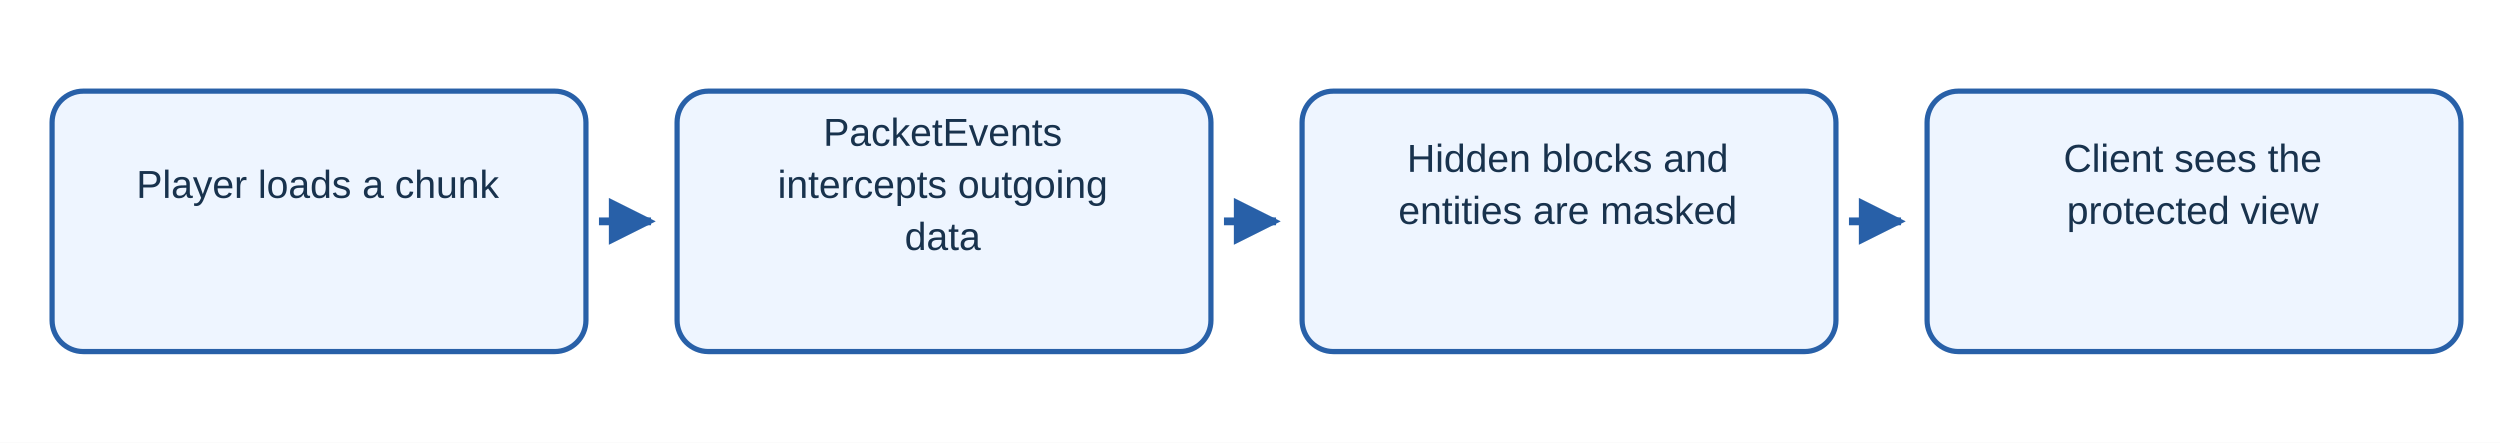
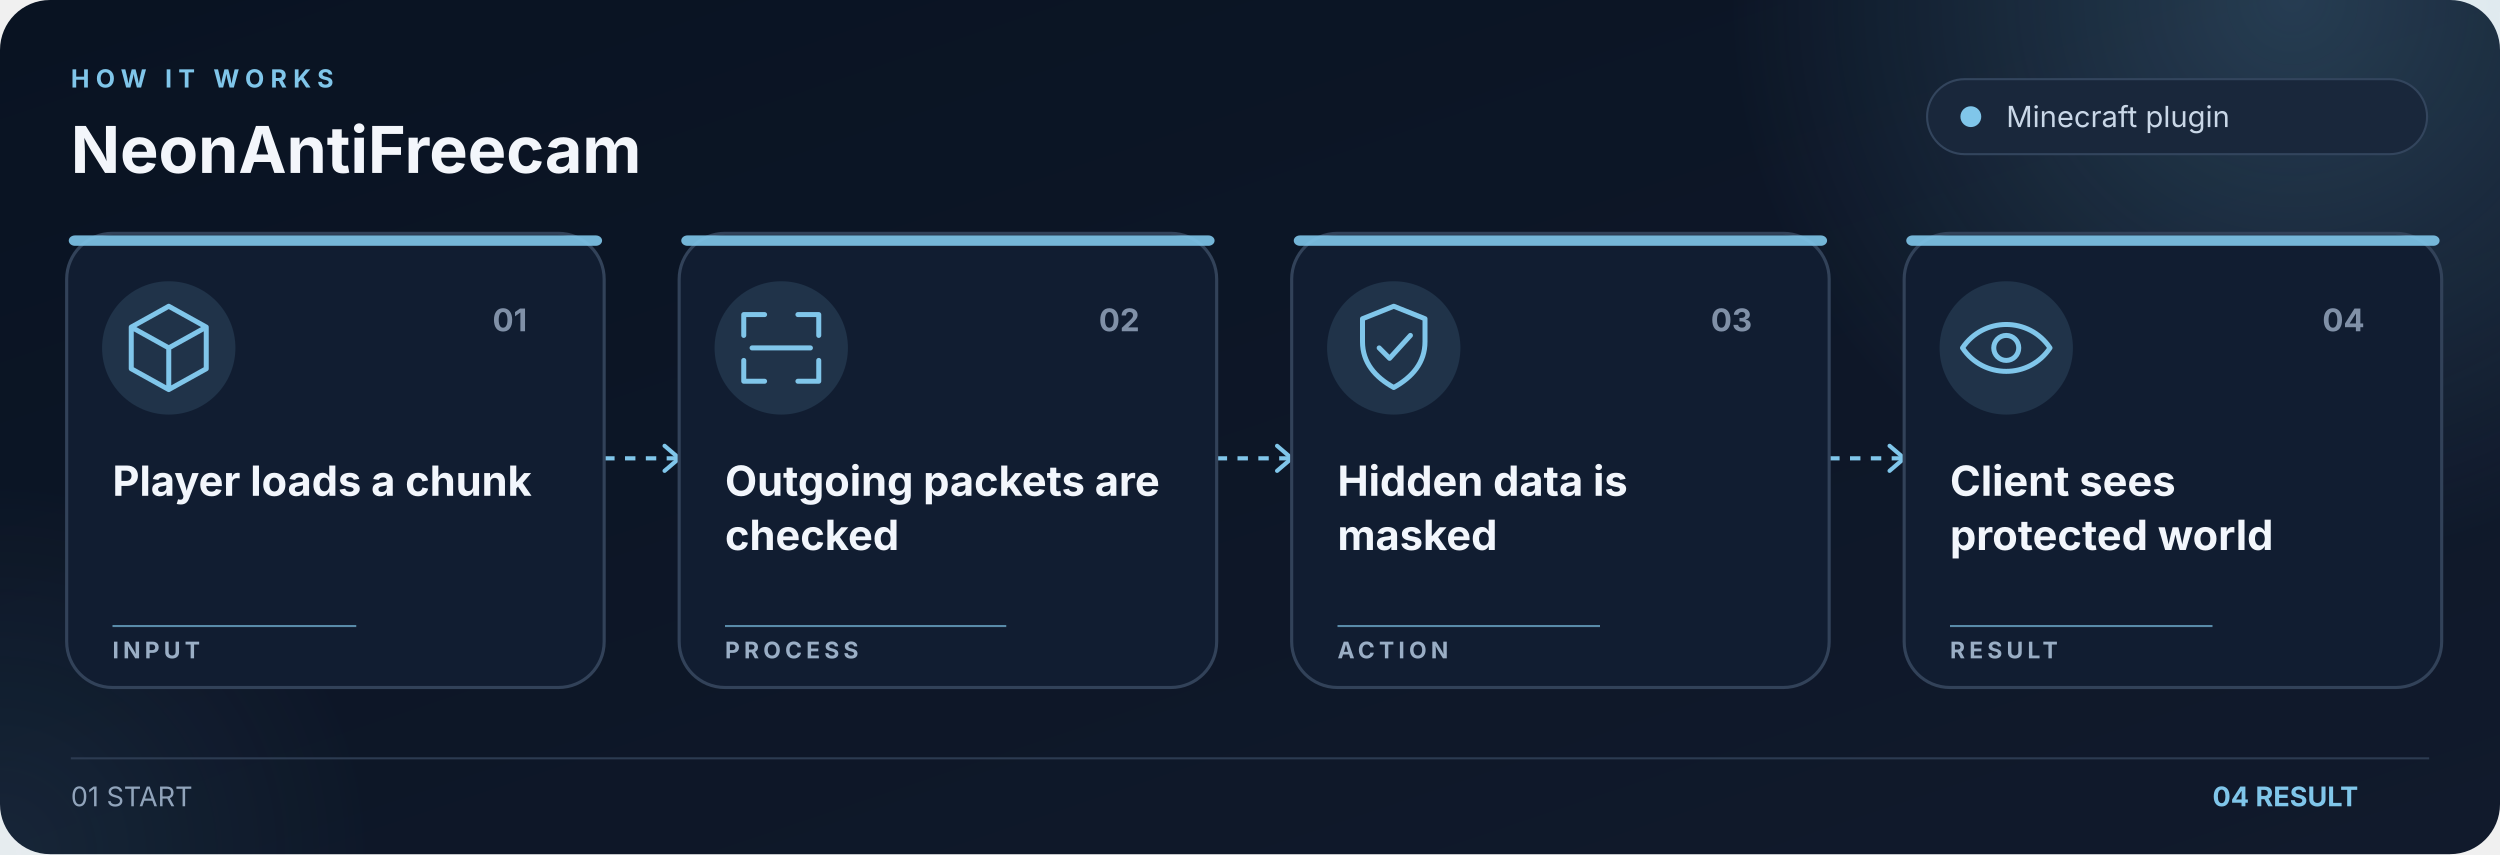
- <svg xmlns="http://www.w3.org/2000/svg" width="960" height="170" viewBox="0 0 960 170" role="img" aria-label="Workflow: Player loads a chunk, PacketEvents intercepts outgoing data, Hidden blocks and entities are masked, Client sees the protected view">
+ <svg xmlns="http://www.w3.org/2000/svg" width="1200" height="410" viewBox="0 0 1200 410" role="img" aria-label="Workflow for NeonAntiFreecam: Player loads a chunk, Outgoing packets are checked, Hidden data is masked, Client sees protected world">
  <defs>
-     <marker id="arrow" viewBox="0 0 10 10" refX="9" refY="5" markerWidth="6" markerHeight="6" orient="auto">
-       <path d="M 0 0 L 10 5 L 0 10 z" fill="#2860a8" />
-     </marker>
+     <linearGradient id="bg" x2="1" y2="1">
+       <stop stop-color="#091322" />
+       <stop offset="1" stop-color="#111a2c" />
+     </linearGradient>
+     <radialGradient id="glow">
+       <stop stop-color="#80c6ea" stop-opacity=".22" />
+       <stop offset="1" stop-color="#80c6ea" stop-opacity="0" />
+     </radialGradient>
  </defs>
-   <rect width="960" height="170" fill="white" />
-   <rect x="20" y="35" width="205" height="100" rx="12" fill="#eef5ff" stroke="#2860a8" stroke-width="2" />
-   <text x="122" y="76" text-anchor="middle" fill="#18324d" font-family="Arial,sans-serif" font-size="15">Player loads a chunk</text>
-   <path d="M 230 85 h 20" stroke="#2860a8" stroke-width="3" marker-end="url(#arrow)" />
-   <rect x="260" y="35" width="205" height="100" rx="12" fill="#eef5ff" stroke="#2860a8" stroke-width="2" />
-   <text x="362" y="56" text-anchor="middle" fill="#18324d" font-family="Arial,sans-serif" font-size="15">PacketEvents</text>
-   <text x="362" y="76" text-anchor="middle" fill="#18324d" font-family="Arial,sans-serif" font-size="15">intercepts outgoing</text>
-   <text x="362" y="96" text-anchor="middle" fill="#18324d" font-family="Arial,sans-serif" font-size="15">data</text>
-   <path d="M 470 85 h 20" stroke="#2860a8" stroke-width="3" marker-end="url(#arrow)" />
-   <rect x="500" y="35" width="205" height="100" rx="12" fill="#eef5ff" stroke="#2860a8" stroke-width="2" />
-   <text x="602" y="66" text-anchor="middle" fill="#18324d" font-family="Arial,sans-serif" font-size="15">Hidden blocks and</text>
-   <text x="602" y="86" text-anchor="middle" fill="#18324d" font-family="Arial,sans-serif" font-size="15">entities are masked</text>
-   <path d="M 710 85 h 20" stroke="#2860a8" stroke-width="3" marker-end="url(#arrow)" />
-   <rect x="740" y="35" width="205" height="100" rx="12" fill="#eef5ff" stroke="#2860a8" stroke-width="2" />
-   <text x="842" y="66" text-anchor="middle" fill="#18324d" font-family="Arial,sans-serif" font-size="15">Client sees the</text>
-   <text x="842" y="86" text-anchor="middle" fill="#18324d" font-family="Arial,sans-serif" font-size="15">protected view</text>
+   <style>
+ text { font-family: Inter, Arial, sans-serif; }
+ .flow { animation: move 1.2s linear infinite; }
+ .beacon { animation: pulse 2.2s ease-in-out infinite; }
+ @keyframes move { to { stroke-dashoffset: -20; } }
+ @keyframes pulse { 50% { opacity: .25; } }
+ @media (prefers-reduced-motion: reduce) { .flow,.beacon { animation: none; } }
+ </style>
+   <rect width="1200" height="410" rx="24" fill="url(#bg)" />
+   <circle cx="1100" cy="0" r="270" fill="url(#glow)" />
+   <circle cx="0" cy="410" r="180" fill="url(#glow)" opacity=".4" />
+   <text x="34" y="42" fill="#80c6ea" font-size="12" font-weight="700" letter-spacing="3">HOW IT WORKS</text>
+   <text x="34" y="83" fill="#f3f6fb" font-size="31" font-weight="700">NeonAntiFreecam</text>
+   <rect x="925" y="38" width="240" height="36" rx="18" fill="#19273b" stroke="#33455d" />
+   <circle class="beacon" cx="946" cy="56" r="5" fill="#80c6ea" />
+   <text x="963" y="61" fill="#c9d7e7" font-size="14">Minecraft plugin</text>
+   <path d="M290 220 H326" stroke="#80c6ea" stroke-width="2" stroke-dasharray="5 5" class="flow" />
+   <path d="m319 214 7 6-7 6" fill="none" stroke="#80c6ea" stroke-width="2" stroke-linecap="round" stroke-linejoin="round" />
+   <path d="M584 220 H620" stroke="#80c6ea" stroke-width="2" stroke-dasharray="5 5" class="flow" />
+   <path d="m613 214 7 6-7 6" fill="none" stroke="#80c6ea" stroke-width="2" stroke-linecap="round" stroke-linejoin="round" />
+   <path d="M878 220 H914" stroke="#80c6ea" stroke-width="2" stroke-dasharray="5 5" class="flow" />
+   <path d="m907 214 7 6-7 6" fill="none" stroke="#80c6ea" stroke-width="2" stroke-linecap="round" stroke-linejoin="round" />
+   <g class="card c0" aria-label="Step 1: Player loads a chunk">
+     <rect x="32" y="112" width="258" height="218" rx="22" fill="#111d31" stroke="#324259" stroke-width="1.5" />
+     <rect x="33" y="113" width="256" height="5" rx="3" fill="#80c6ea" opacity=".9" />
+     <circle cx="81" cy="167" r="32" fill="#80c6ea" opacity=".13" />
+     <g transform="translate(57 143)" fill="none" stroke="#80c6ea" stroke-width="2.4" stroke-linecap="round" stroke-linejoin="round">
+       <path d="m24 4 18 10v20L24 44 6 34V14zM6 14l18 10 18-10M24 24v20" />
+     </g>
+     <text x="253" y="159" text-anchor="end" fill="#8090a7" font-size="15" font-weight="700">01</text>
+     <text x="54" y="238" fill="#f2f6fc" font-size="20" font-weight="650">
+       <tspan x="54" dy="0">Player loads a chunk</tspan>
+     </text>
+     <rect x="54" y="300" width="117" height="1" fill="#80c6ea" opacity=".65" />
+     <text x="54" y="316" fill="#9aaec5" font-size="11" font-weight="700" letter-spacing="2">INPUT</text>
+   </g>
+   <g class="card c1" aria-label="Step 2: Outgoing packets are checked">
+     <rect x="326" y="112" width="258" height="218" rx="22" fill="#111d31" stroke="#324259" stroke-width="1.5" />
+     <rect x="327" y="113" width="256" height="5" rx="3" fill="#80c6ea" opacity=".9" />
+     <circle cx="375" cy="167" r="32" fill="#80c6ea" opacity=".13" />
+     <g transform="translate(351 143)" fill="none" stroke="#80c6ea" stroke-width="2.4" stroke-linecap="round" stroke-linejoin="round">
+       <path d="M6 18V8h10M32 8h10v10M42 30v10H32M16 40H6V30M10 24h28" />
+     </g>
+     <text x="547" y="159" text-anchor="end" fill="#8090a7" font-size="15" font-weight="700">02</text>
+     <text x="348" y="238" fill="#f2f6fc" font-size="20" font-weight="650">
+       <tspan x="348" dy="0">Outgoing packets are</tspan>
+       <tspan x="348" dy="26">checked</tspan>
+     </text>
+     <rect x="348" y="300" width="135" height="1" fill="#80c6ea" opacity=".65" />
+     <text x="348" y="316" fill="#9aaec5" font-size="11" font-weight="700" letter-spacing="2">PROCESS</text>
+   </g>
+   <g class="card c2" aria-label="Step 3: Hidden data is masked">
+     <rect x="620" y="112" width="258" height="218" rx="22" fill="#111d31" stroke="#324259" stroke-width="1.5" />
+     <rect x="621" y="113" width="256" height="5" rx="3" fill="#80c6ea" opacity=".9" />
+     <circle cx="669" cy="167" r="32" fill="#80c6ea" opacity=".13" />
+     <g transform="translate(645 143)" fill="none" stroke="#80c6ea" stroke-width="2.4" stroke-linecap="round" stroke-linejoin="round">
+       <path d="M24 4 39 10v11c0 10-6 17-15 22C15 38 9 31 9 21V10z" />
+       <path d="m17 24 5 5 10-11" />
+     </g>
+     <text x="841" y="159" text-anchor="end" fill="#8090a7" font-size="15" font-weight="700">03</text>
+     <text x="642" y="238" fill="#f2f6fc" font-size="20" font-weight="650">
+       <tspan x="642" dy="0">Hidden data is</tspan>
+       <tspan x="642" dy="26">masked</tspan>
+     </text>
+     <rect x="642" y="300" width="126" height="1" fill="#80c6ea" opacity=".65" />
+     <text x="642" y="316" fill="#9aaec5" font-size="11" font-weight="700" letter-spacing="2">ACTION</text>
+   </g>
+   <g class="card c3" aria-label="Step 4: Client sees protected world">
+     <rect x="914" y="112" width="258" height="218" rx="22" fill="#111d31" stroke="#324259" stroke-width="1.5" />
+     <rect x="915" y="113" width="256" height="5" rx="3" fill="#80c6ea" opacity=".9" />
+     <circle cx="963" cy="167" r="32" fill="#80c6ea" opacity=".13" />
+     <g transform="translate(939 143)" fill="none" stroke="#80c6ea" stroke-width="2.4" stroke-linecap="round" stroke-linejoin="round">
+       <path d="M3 24c10-15 32-15 42 0-10 15-32 15-42 0z" />
+       <circle cx="24" cy="24" r="6" />
+     </g>
+     <text x="1135" y="159" text-anchor="end" fill="#8090a7" font-size="15" font-weight="700">04</text>
+     <text x="936" y="238" fill="#f2f6fc" font-size="20" font-weight="650">
+       <tspan x="936" dy="0">Client sees</tspan>
+       <tspan x="936" dy="26">protected world</tspan>
+     </text>
+     <rect x="936" y="300" width="126" height="1" fill="#80c6ea" opacity=".65" />
+     <text x="936" y="316" fill="#9aaec5" font-size="11" font-weight="700" letter-spacing="2">RESULT</text>
+   </g>
+   <path d="M34 364 H1166" stroke="#2c3b51" stroke-width="1" />
+   <text x="34" y="387" fill="#91a4bb" font-size="13">01  START</text>
+   <text x="1062" y="387" fill="#80c6ea" font-size="13" font-weight="700">04  RESULT</text>
</svg>
